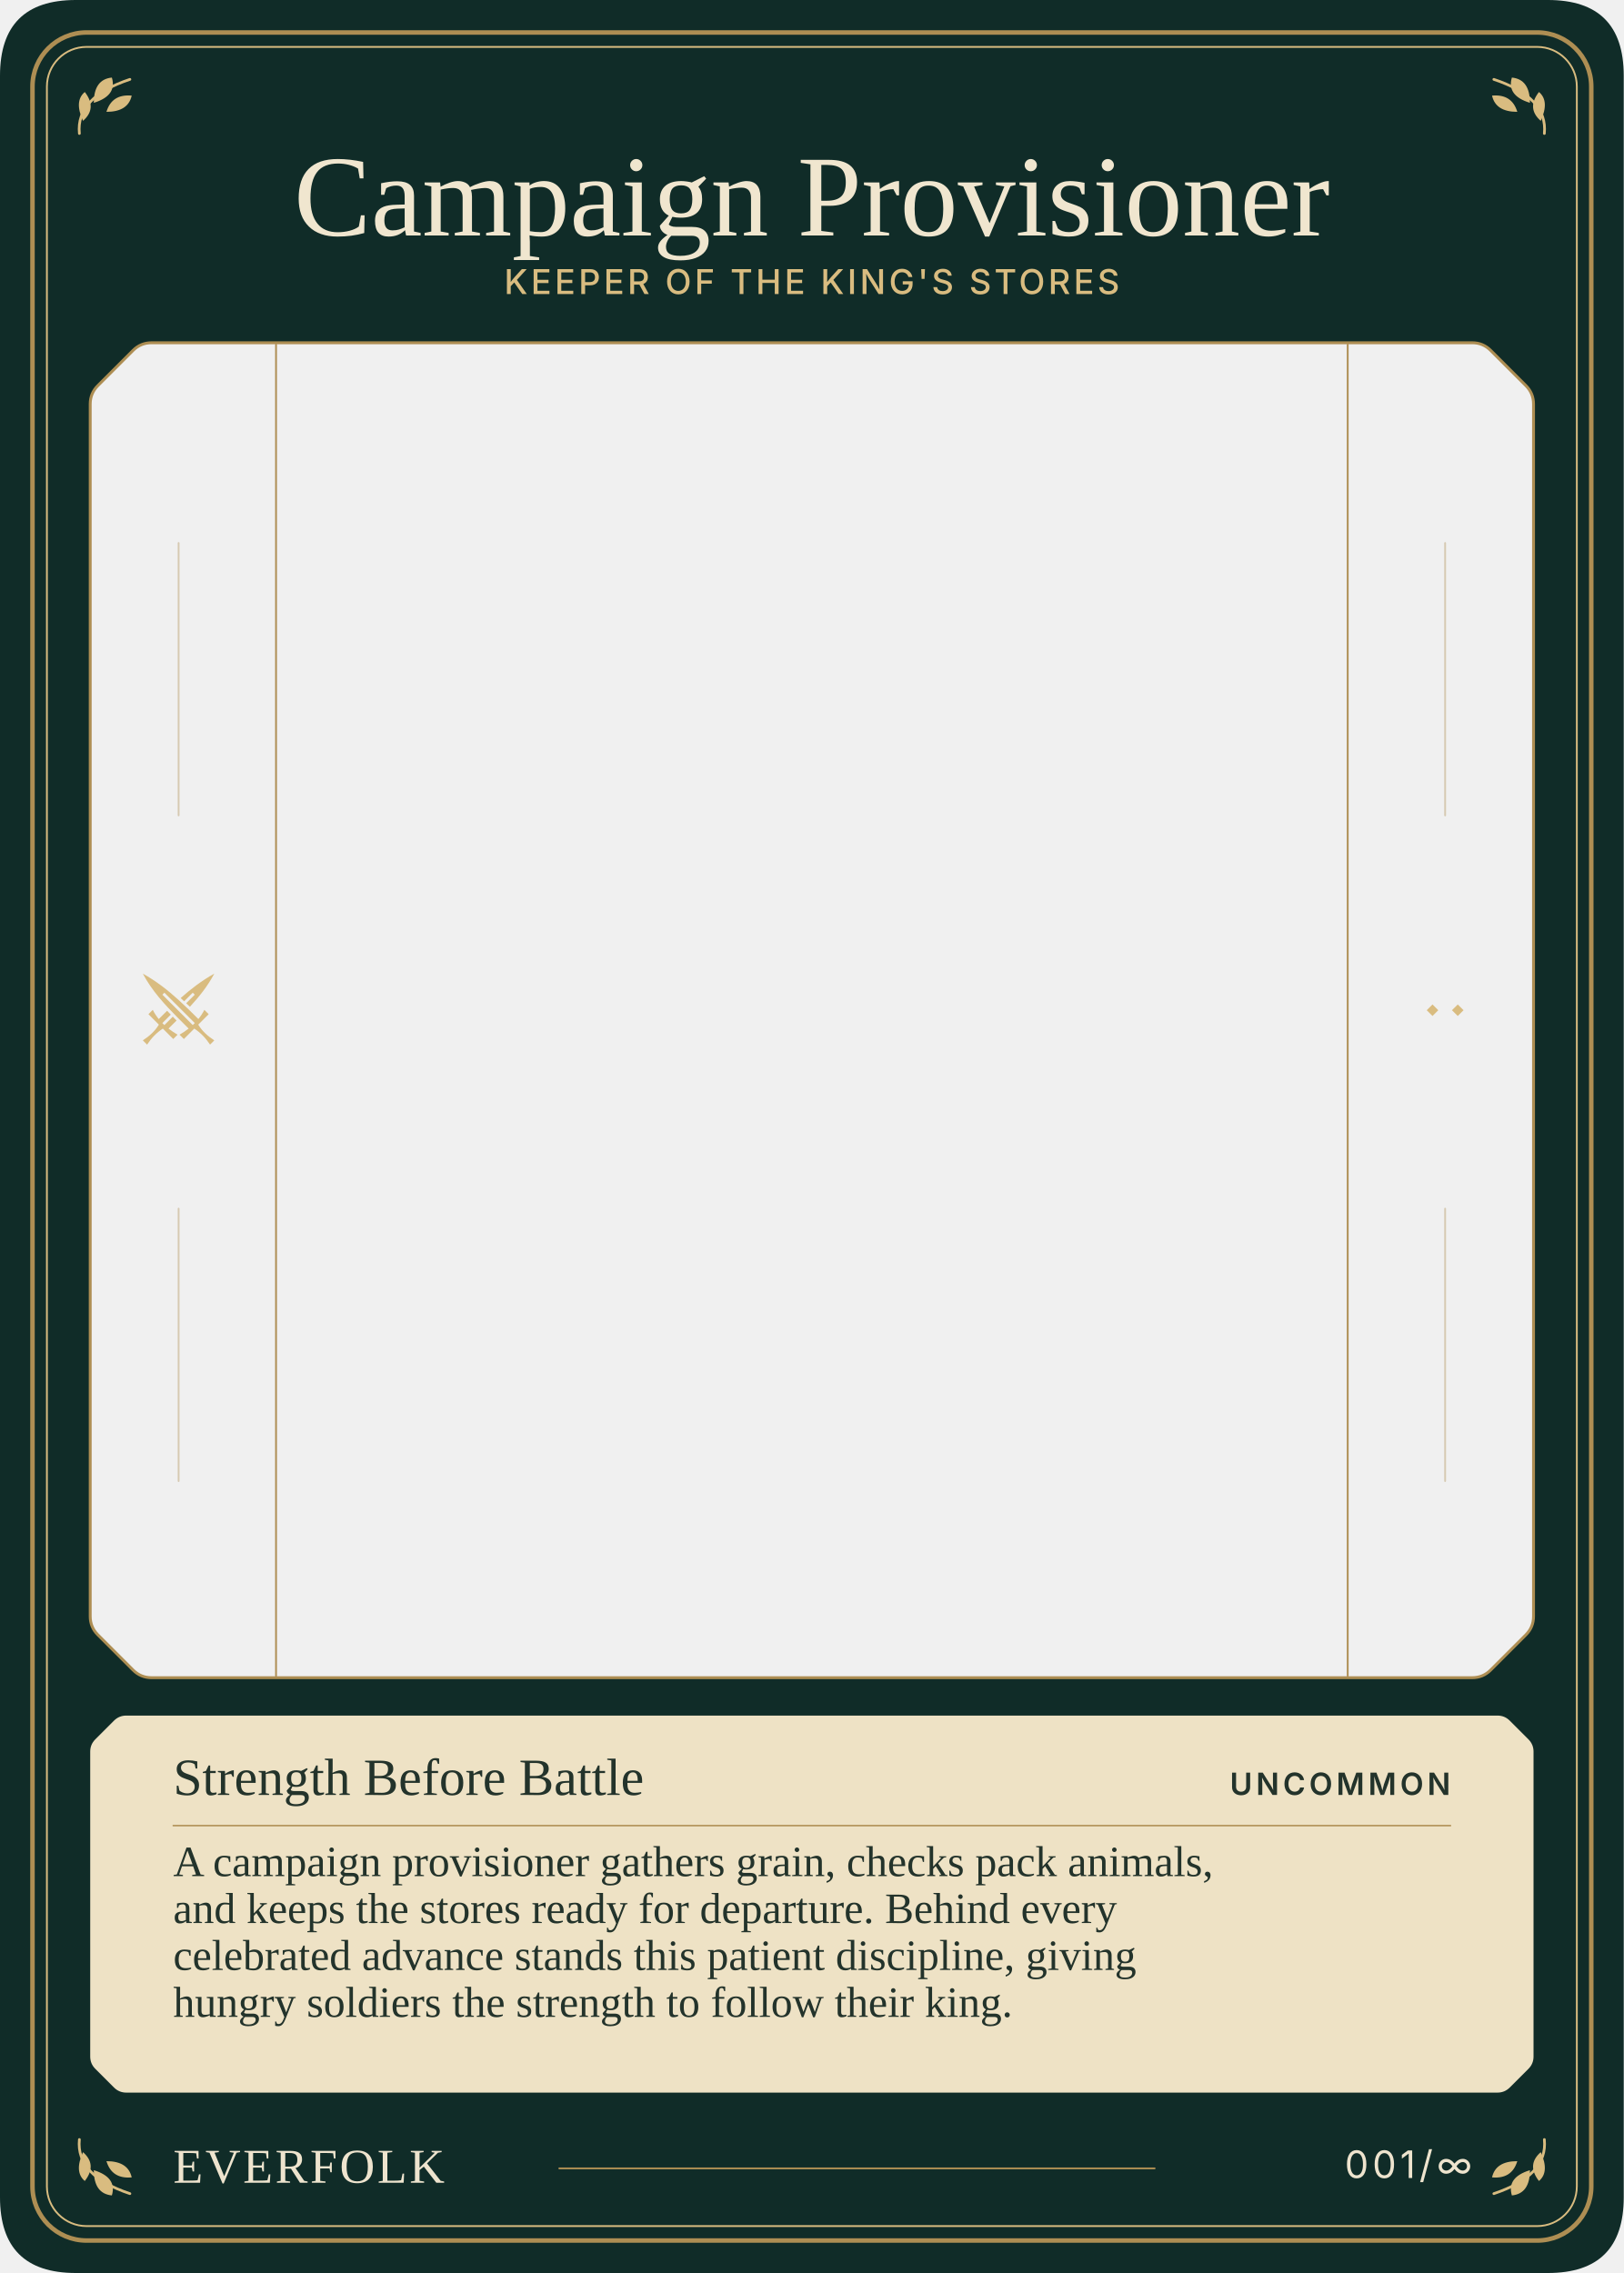
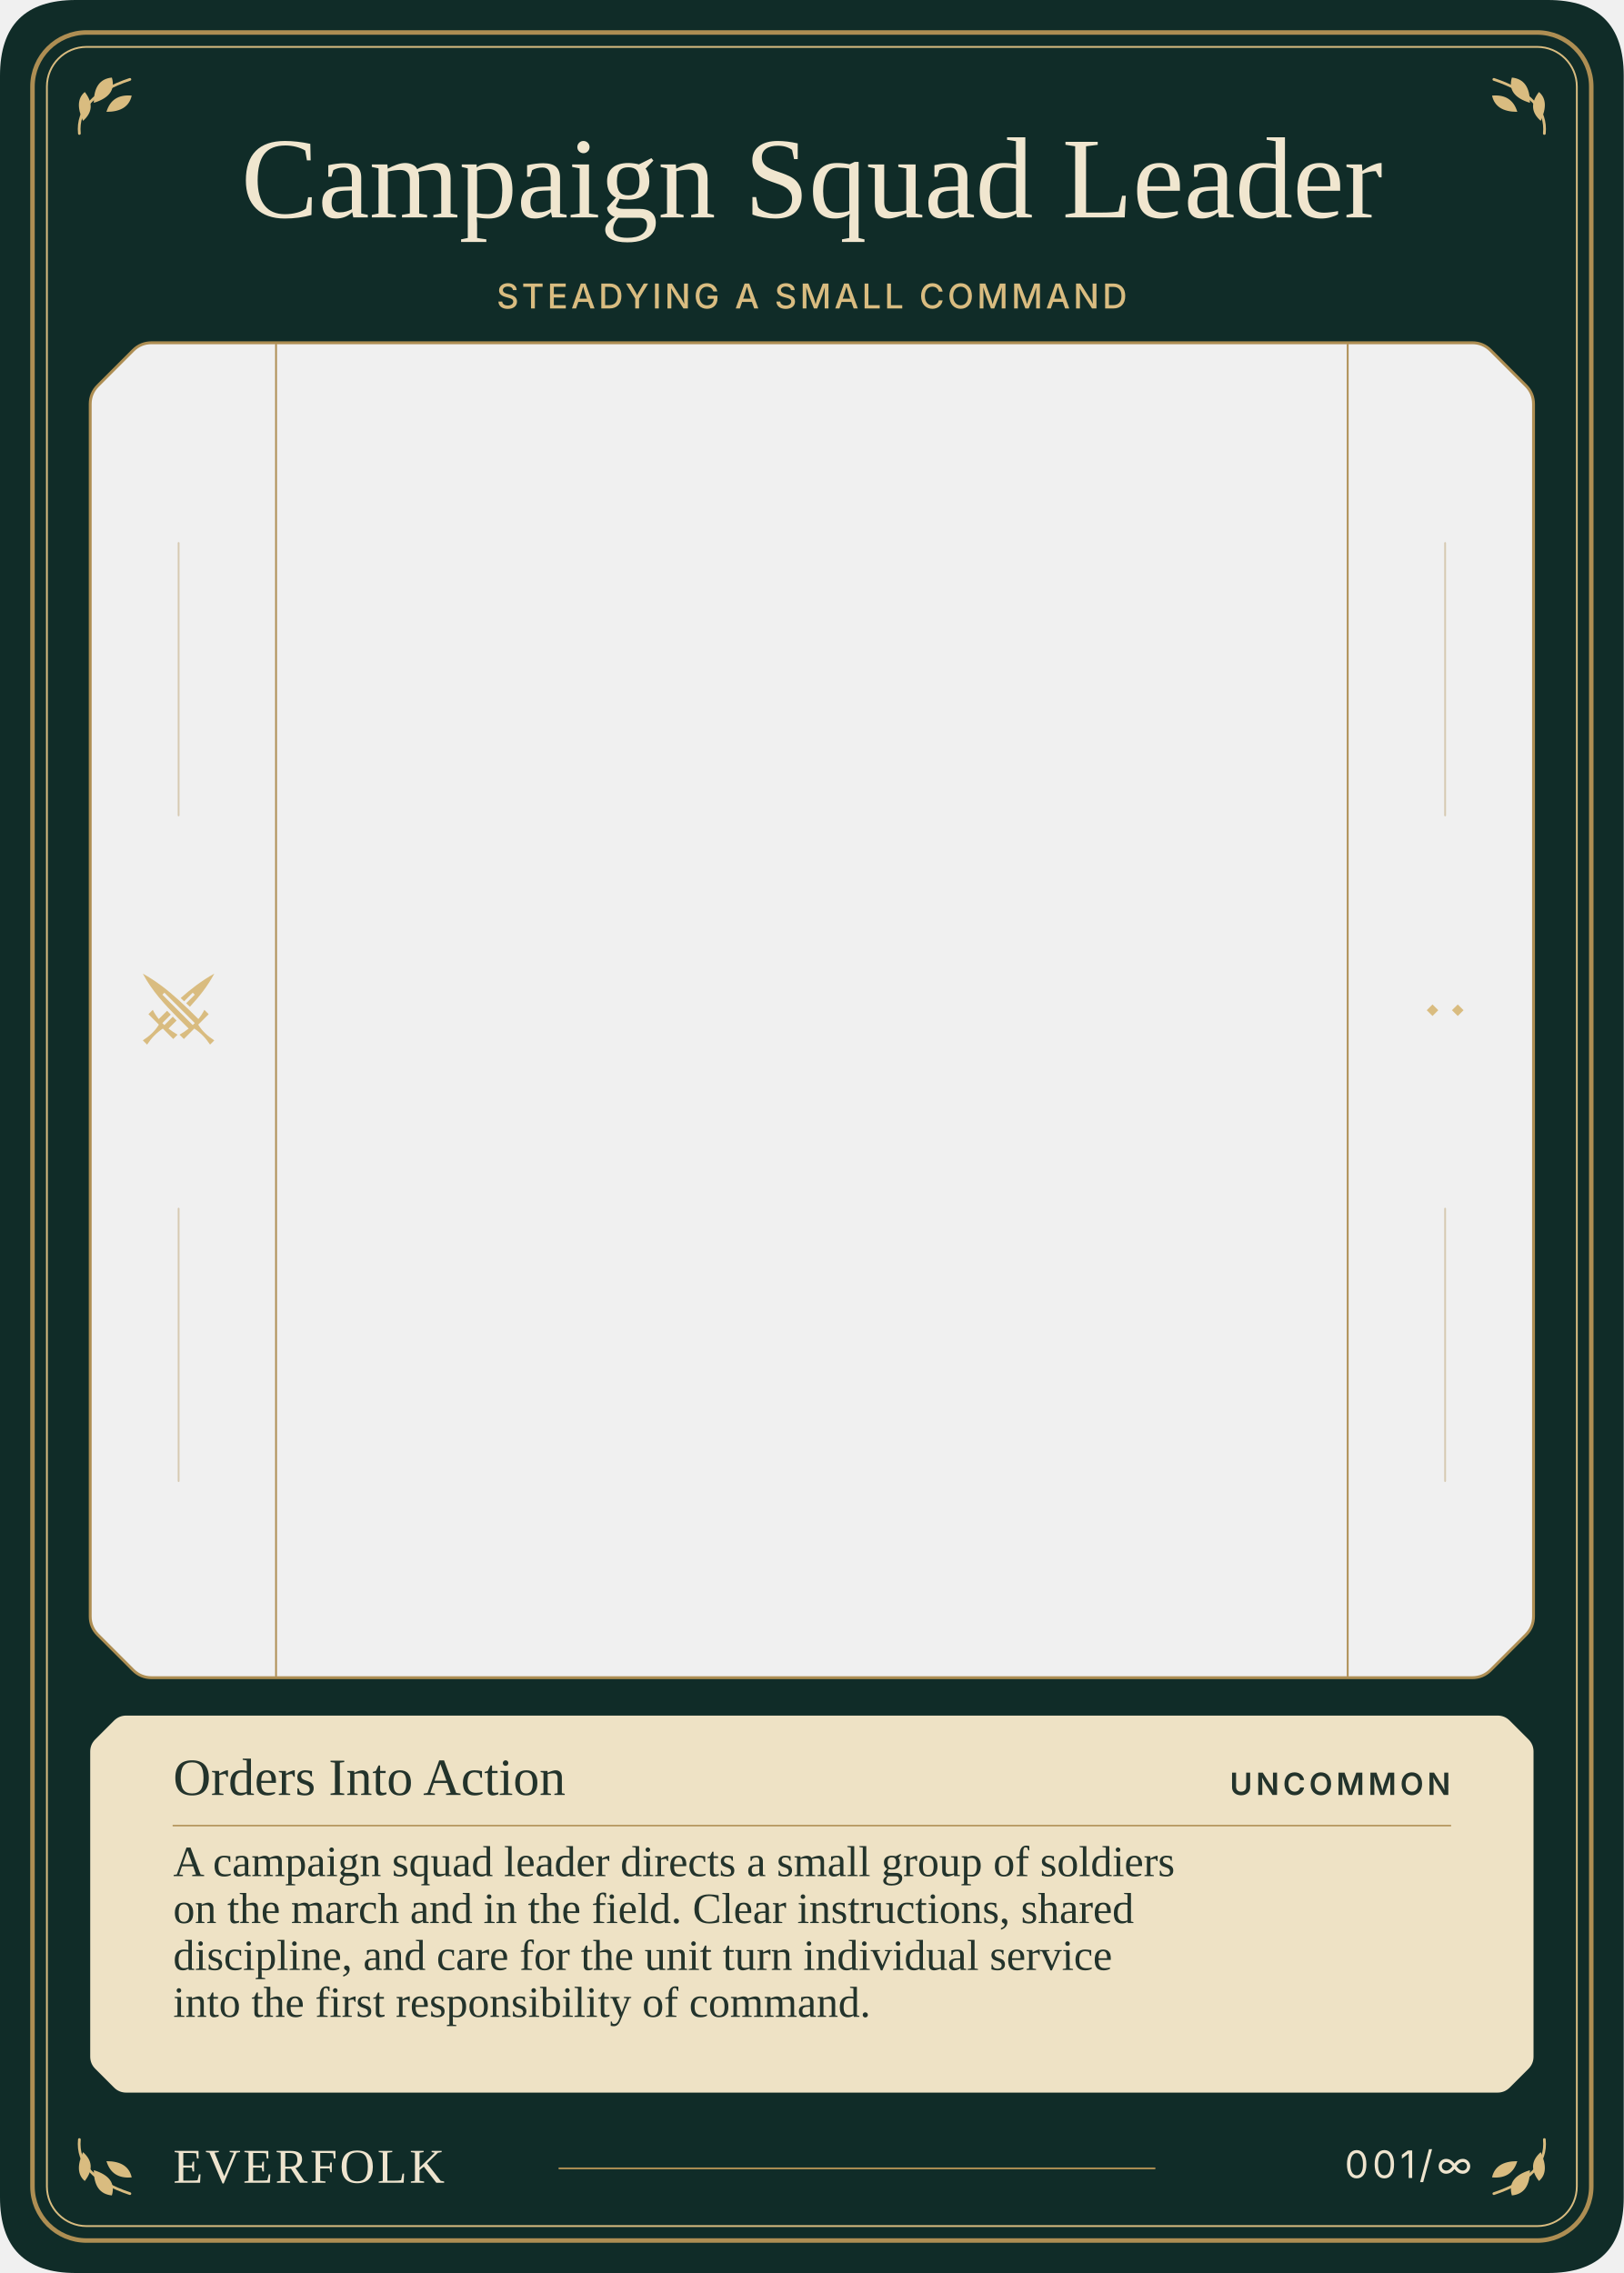
<svg xmlns="http://www.w3.org/2000/svg" width="900" height="1260" viewBox="0 0 900 1260">
  <defs>
    <clipPath id="Card_clip">
      <rect x="0" y="0" width="900" height="1260" rx="42" fill="white" stroke="none" stroke-width="1" />
    </clipPath>
    <clipPath id="Art_clip">
      <path d="M73.757 194.243Q78 190 84 190L816 190Q822 190 826.243 194.243L845.757 213.757Q850 218 850 224L850 896Q850 902 845.757 906.243L826.243 925.757Q822 930 816 930L84 930Q78 930 73.757 925.757L54.243 906.243Q50 902 50 896L50 224Q50 218 54.243 213.757Z" fill="white" stroke="none" stroke-width="1" stroke-linejoin="round" stroke-linecap="round" />
    </clipPath>
    <linearGradient id="Legend_top" x1="0" y1="0" x2="0" y2="240" gradientUnits="userSpaceOnUse">
      <stop offset="0" stop-color="#07110f" stop-opacity=".7" />
      <stop offset="1" stop-color="#07110f" stop-opacity="0" />
    </linearGradient>
    <linearGradient id="Legend_bottom" x1="0" y1="920" x2="0" y2="1260" gradientUnits="userSpaceOnUse">
      <stop offset="0" stop-color="#07110f" stop-opacity="0" />
      <stop offset=".25" stop-color="#07110f" stop-opacity=".78" />
      <stop offset="1" stop-color="#07110f" stop-opacity=".96" />
    </linearGradient>
    <radialGradient id="Aura">
      <stop offset="0" stop-color="#ffd56d" stop-opacity=".42" />
      <stop offset=".58" stop-color="#dbab44" stop-opacity=".13" />
      <stop offset="1" stop-color="#dbab44" stop-opacity="0" />
    </radialGradient>
    <linearGradient id="Gold" x1="0" y1="0" x2="0" y2="1">
      <stop offset="0" stop-color="#fff1bf" />
      <stop offset=".5" stop-color="#d8ac57" />
      <stop offset="1" stop-color="#ffdf8a" />
    </linearGradient>
  </defs>
  <g id="Standard_frame" data-name="UNCOMMON / antique bronze, paired rules, leaf corners">
    <path d="M42 0H858Q900 0 900 42V1218Q900 1260 858 1260H42Q0 1260 0 1218V42Q0 0 42 0Z M73.757 194.243Q78 190 84 190L816 190Q822 190 826.243 194.243L845.757 213.757Q850 218 850 224L850 896Q850 902 845.757 906.243L826.243 925.757Q822 930 816 930L84 930Q78 930 73.757 925.757L54.243 906.243Q50 902 50 896L50 224Q50 218 54.243 213.757Z" fill="#102c28" stroke="none" stroke-width="0" stroke-linejoin="round" stroke-linecap="round" fill-rule="evenodd" />
    <rect x="18" y="18" width="864" height="1224" rx="30" fill="none" stroke="#ae8e53" stroke-width="2.5" />
    <rect x="26" y="26" width="848" height="1208" rx="22" fill="none" stroke="#d9bc80" stroke-width="1" />
    <g id="Rarity_corner_ornaments" data-name="Rarity / antique bronze, paired rules, leaf corners">
      <g transform="translate(42 42)">
        <path d="M2 32Q0 12 30 2" fill="none" stroke="#d9bc80" stroke-width="1.5" stroke-linejoin="round" stroke-linecap="round" />
        <path d="M4 25Q-1 14 5 9Q12 18 4 25ZM10 15Q10 2 20 1Q23 11 10 15ZM17 20Q29 20 31 11Q20 10 17 20Z" fill="#d9bc80" stroke="none" stroke-width="1" stroke-linejoin="round" stroke-linecap="round" />
      </g>
      <g transform="translate(858 42) scale(-1 1)">
        <path d="M2 32Q0 12 30 2" fill="none" stroke="#d9bc80" stroke-width="1.5" stroke-linejoin="round" stroke-linecap="round" />
        <path d="M4 25Q-1 14 5 9Q12 18 4 25ZM10 15Q10 2 20 1Q23 11 10 15ZM17 20Q29 20 31 11Q20 10 17 20Z" fill="#d9bc80" stroke="none" stroke-width="1" stroke-linejoin="round" stroke-linecap="round" />
      </g>
      <g transform="translate(42 1218) scale(1 -1)">
        <path d="M2 32Q0 12 30 2" fill="none" stroke="#d9bc80" stroke-width="1.5" stroke-linejoin="round" stroke-linecap="round" />
        <path d="M4 25Q-1 14 5 9Q12 18 4 25ZM10 15Q10 2 20 1Q23 11 10 15ZM17 20Q29 20 31 11Q20 10 17 20Z" fill="#d9bc80" stroke="none" stroke-width="1" stroke-linejoin="round" stroke-linecap="round" />
      </g>
      <g transform="translate(858 1218) scale(-1 -1)">
        <path d="M2 32Q0 12 30 2" fill="none" stroke="#d9bc80" stroke-width="1.5" stroke-linejoin="round" stroke-linecap="round" />
        <path d="M4 25Q-1 14 5 9Q12 18 4 25ZM10 15Q10 2 20 1Q23 11 10 15ZM17 20Q29 20 31 11Q20 10 17 20Z" fill="#d9bc80" stroke="none" stroke-width="1" stroke-linejoin="round" stroke-linecap="round" />
      </g>
    </g>
    <path d="M73.757 194.243Q78 190 84 190L816 190Q822 190 826.243 194.243L845.757 213.757Q850 218 850 224L850 896Q850 902 845.757 906.243L826.243 925.757Q822 930 816 930L84 930Q78 930 73.757 925.757L54.243 906.243Q50 902 50 896L50 224Q50 218 54.243 213.757Z" fill="none" stroke="#ae8e53" stroke-width="1.6" stroke-linejoin="round" stroke-linecap="round" />
    <path d="M63.172 953.828Q66 951 70 951L830 951Q834 951 836.828 953.828L847.172 964.172Q850 967 850 971L850 1140Q850 1144 847.172 1146.828L836.828 1157.172Q834 1160 830 1160L70 1160Q66 1160 63.172 1157.172L52.828 1146.828Q50 1144 50 1140L50 971Q50 967 52.828 964.172Z" fill="#eee2c5" stroke="none" stroke-width="1" stroke-linejoin="round" stroke-linecap="round" />
    <path d="M96 1012L804 1012" fill="none" stroke="#ae8e53" stroke-width="0.8" stroke-linejoin="round" stroke-linecap="round" />
    <path d="M153 191L153 929" fill="none" stroke="#ae8e53" stroke-width="1" stroke-linejoin="round" stroke-linecap="round" />
    <path d="M747 191L747 929" fill="none" stroke="#ae8e53" stroke-width="1" stroke-linejoin="round" stroke-linecap="round" />
  </g>
  <g id="Portrait_inlay_ornaments" data-name="Portrait inlay / rank and figure emblems">
    <path d="M99 301L99 452" fill="none" stroke="#ae8e53" stroke-width="1" stroke-linejoin="round" stroke-linecap="round" opacity=".4" />
    <path d="M99 670L99 821" fill="none" stroke="#ae8e53" stroke-width="1" stroke-linejoin="round" stroke-linecap="round" opacity=".4" />
    <path d="M801 301L801 452" fill="none" stroke="#ae8e53" stroke-width="1" stroke-linejoin="round" stroke-linecap="round" opacity=".4" />
    <path d="M801 670L801 821" fill="none" stroke="#ae8e53" stroke-width="1" stroke-linejoin="round" stroke-linecap="round" opacity=".4" />
    <g id="Emblem_alexander" data-name="Figure emblem / alexander" transform="translate(77.5 538.5) scale(0.08398438)">
      <g fill="#d9bc80" transform="translate(0 0)">
        <path fill="#d9bc80" d="M19.75 14.438c59.538 112.29 142.51 202.35 232.28 292.718l3.626 3.75.063-.062c21.827 21.93 44.04 43.923 66.405 66.25-18.856 14.813-38.974 28.2-59.938 40.312l28.532 28.53 68.717-68.717c42.337 27.636 76.286 63.646 104.094 105.81l28.064-28.06c-42.47-27.493-79.74-60.206-106.03-103.876l68.936-68.938-28.53-28.53c-11.115 21.853-24.413 42.015-39.47 60.593-43.852-43.8-86.462-85.842-130.125-125.47-.224-.203-.432-.422-.656-.625C183.624 122.75 108.515 63.91 19.75 14.437zm471.875 0c-83.038 46.28-154.122 100.78-221.97 161.156l22.814 21.562 56.81-56.812 13.22 13.187-56.438 56.44 24.594 23.186c61.802-66.92 117.6-136.92 160.97-218.72zm-329.53 125.906l200.56 200.53c-4.36 4.443-8.84 8.793-13.405 13.032L148.875 153.53l13.22-13.186zm-76.69 113.28l-28.5 28.532 68.907 68.906c-26.29 43.673-63.53 76.414-106 103.907l28.063 28.06c27.807-42.164 61.758-78.174 104.094-105.81l68.718 68.717 28.53-28.53c-20.962-12.113-41.08-25.5-59.937-40.313 17.865-17.83 35.61-35.433 53.157-52.97l-24.843-25.655-55.47 55.467c-4.565-4.238-9.014-8.62-13.374-13.062l55.844-55.844-24.53-25.374c-18.28 17.856-36.602 36.06-55.158 54.594-15.068-18.587-28.38-38.758-39.5-60.625z" />
      </g>
    </g>
    <g id="Rank_marks" data-name="Rarity / 2 rank marks">
      <path d="M794 556.8L797.2 560L794 563.2L790.8 560Z" fill="#d9bc80" stroke="none" stroke-width="1" stroke-linejoin="round" stroke-linecap="round" />
      <path d="M808 556.8L811.2 560L808 563.2L804.8 560Z" fill="#d9bc80" stroke="none" stroke-width="1" stroke-linejoin="round" stroke-linecap="round" />
    </g>
  </g>
  <g id="Card_text_live" data-name="Card / editable type">
-     <text id="Card_title_live" data-name="Card title live" x="450" y="130.52" font-family="Source Serif 4" font-size="64" font-weight="400" fill="#f0e6cf" text-anchor="middle">
-       <tspan x="450" y="130.52">Campaign Provisioner</tspan>
+     <text id="Card_title_live" data-name="Card title live" x="450" y="120.52" font-family="Source Serif 4" font-size="64" font-weight="400" fill="#f0e6cf" text-anchor="middle">
+       <tspan x="450" y="120.52">Campaign Squad Leader</tspan>
    </text>
-     <text id="Card_subtitle_live" data-name="Card subtitle live" x="450" y="163" font-family="Inter" font-size="19" font-weight="500" fill="#d9bc80" text-anchor="middle" letter-spacing="1.75">
-       <tspan x="450" y="163">KEEPER OF THE KING'S STORES</tspan>
+     <text id="Card_subtitle_live" data-name="Card subtitle live" x="450" y="171" font-family="Inter" font-size="19" font-weight="500" fill="#d9bc80" text-anchor="middle" letter-spacing="1.75">
+       <tspan x="450" y="171">STEADYING A SMALL COMMAND</tspan>
    </text>
    <text id="Biography_title_live" data-name="Biography title live" x="96" y="995" font-family="Source Serif 4" font-size="29" font-weight="400" fill="#23332b" text-anchor="start">
-       <tspan x="96" y="995">Strength Before Battle</tspan>
+       <tspan x="96" y="995">Orders Into Action</tspan>
    </text>
    <text id="Biography_live" data-name="Biography / editable paragraph" font-family="Source Serif 4" font-size="24" fill="#23332b">
-       <tspan x="96" y="1040">A campaign provisioner gathers grain, checks pack animals,</tspan>
-       <tspan x="96" y="1066">and keeps the stores ready for departure. Behind every</tspan>
-       <tspan x="96" y="1092">celebrated advance stands this patient discipline, giving</tspan>
-       <tspan x="96" y="1118">hungry soldiers the strength to follow their king.</tspan>
+       <tspan x="96" y="1040">A campaign squad leader directs a small group of soldiers</tspan>
+       <tspan x="96" y="1066">on the march and in the field. Clear instructions, shared</tspan>
+       <tspan x="96" y="1092">discipline, and care for the unit turn individual service</tspan>
+       <tspan x="96" y="1118">into the first responsibility of command.</tspan>
    </text>
    <text id="Rarity_live" data-name="Rarity live" x="804" y="995" font-family="Inter" font-size="17" font-weight="600" fill="#23332b" text-anchor="end" letter-spacing="2">
      <tspan x="804" y="995">UNCOMMON</tspan>
    </text>
    <text id="Everfolk_brand_live" data-name="Everfolk brand live" x="96" y="1209.972" font-family="Source Serif 4" font-size="27" font-weight="400" fill="#eee4ce" text-anchor="start" letter-spacing="1.35">
      <tspan x="96" y="1209.972">EVERFOLK</tspan>
    </text>
    <text id="Edition_number_live" data-name="Edition number live" x="816" y="1207.344" font-family="Inter" font-size="21" font-weight="400" fill="#eee4ce" text-anchor="end" letter-spacing="2.1">
      <tspan x="816" y="1207.344">001/∞</tspan>
    </text>
  </g>
  <path d="M310 1202L640 1202" fill="none" stroke="#ae8e53" stroke-width="1" stroke-linejoin="round" stroke-linecap="round" />
</svg>
